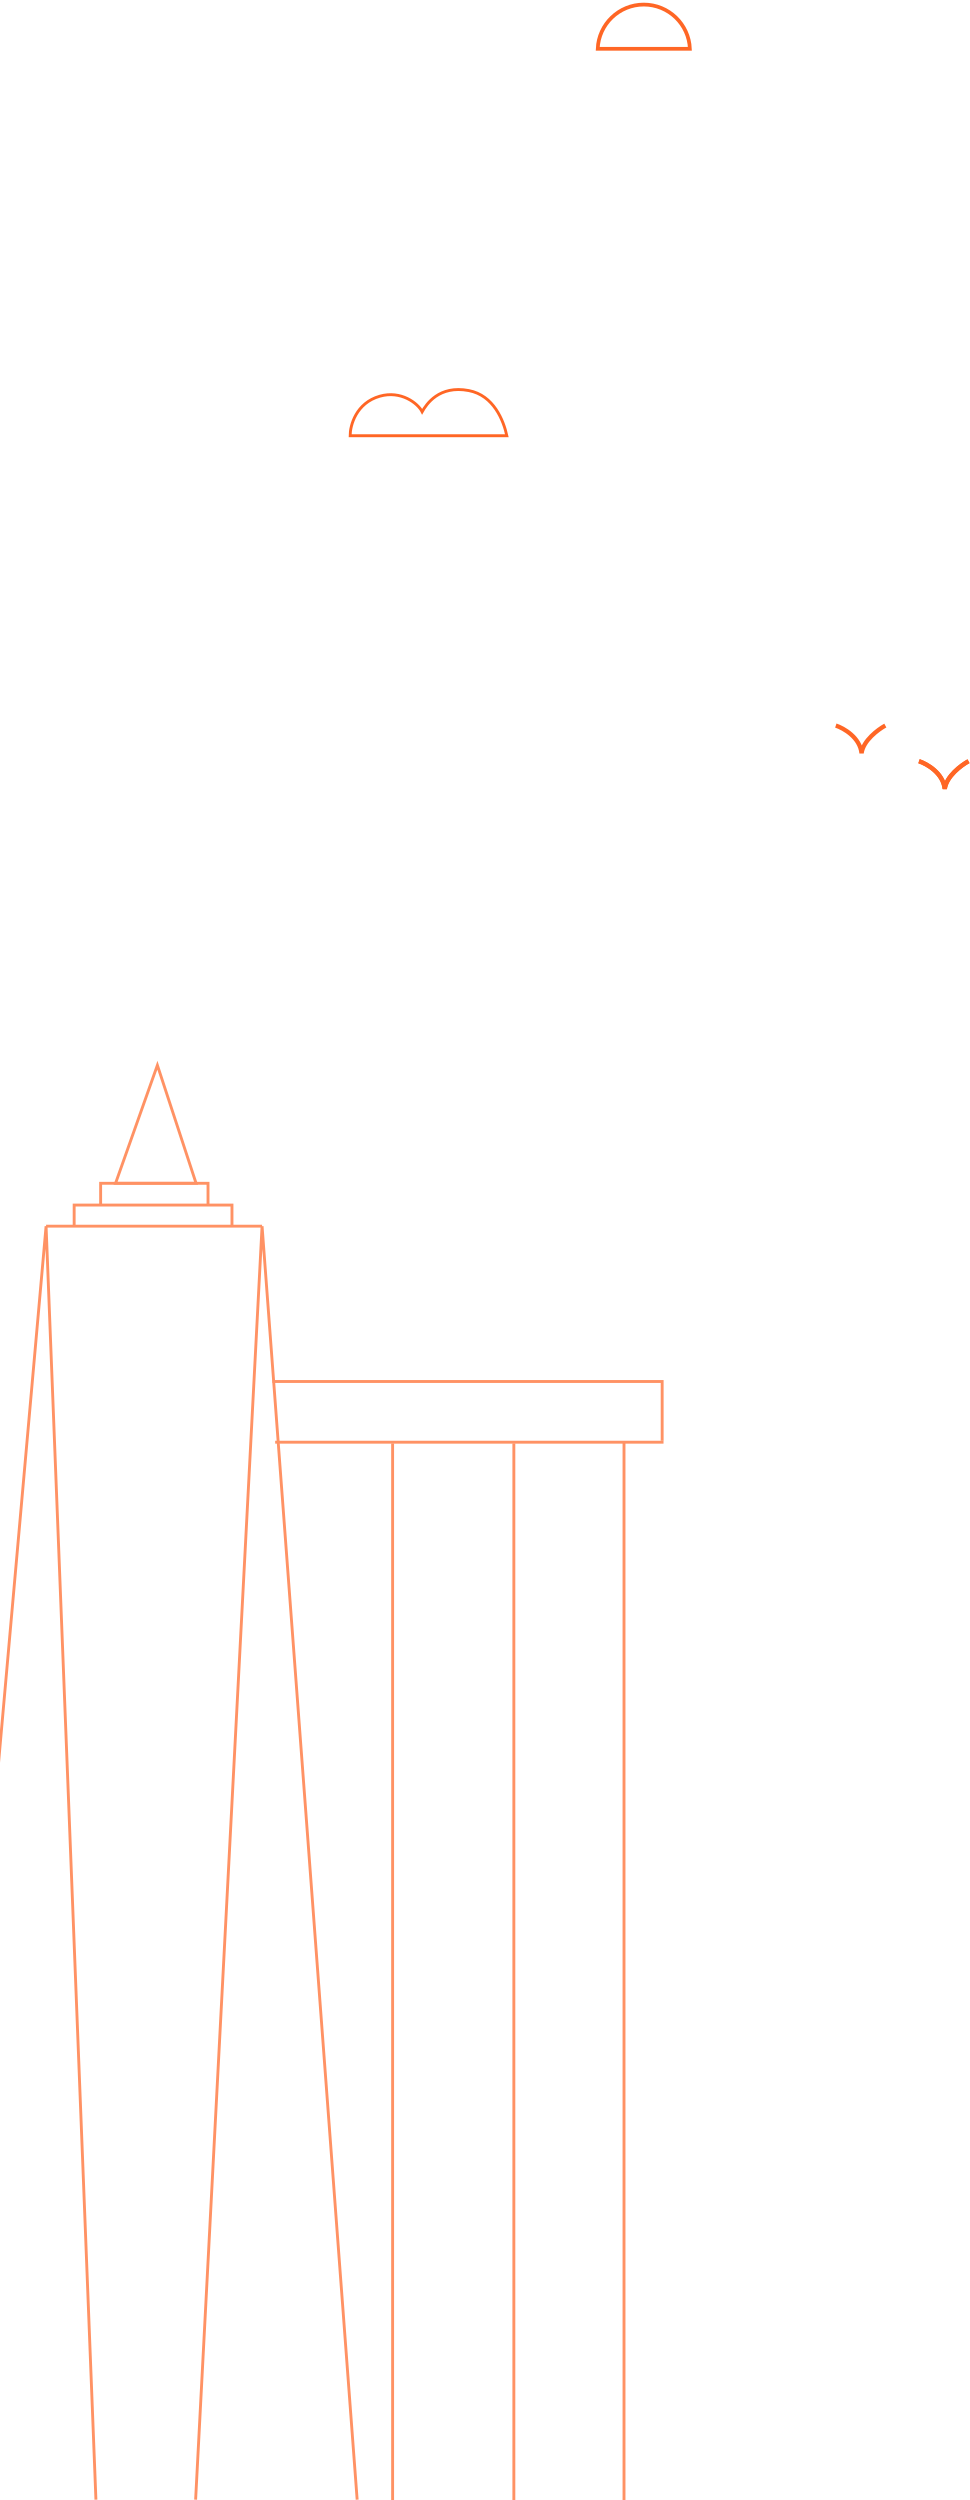
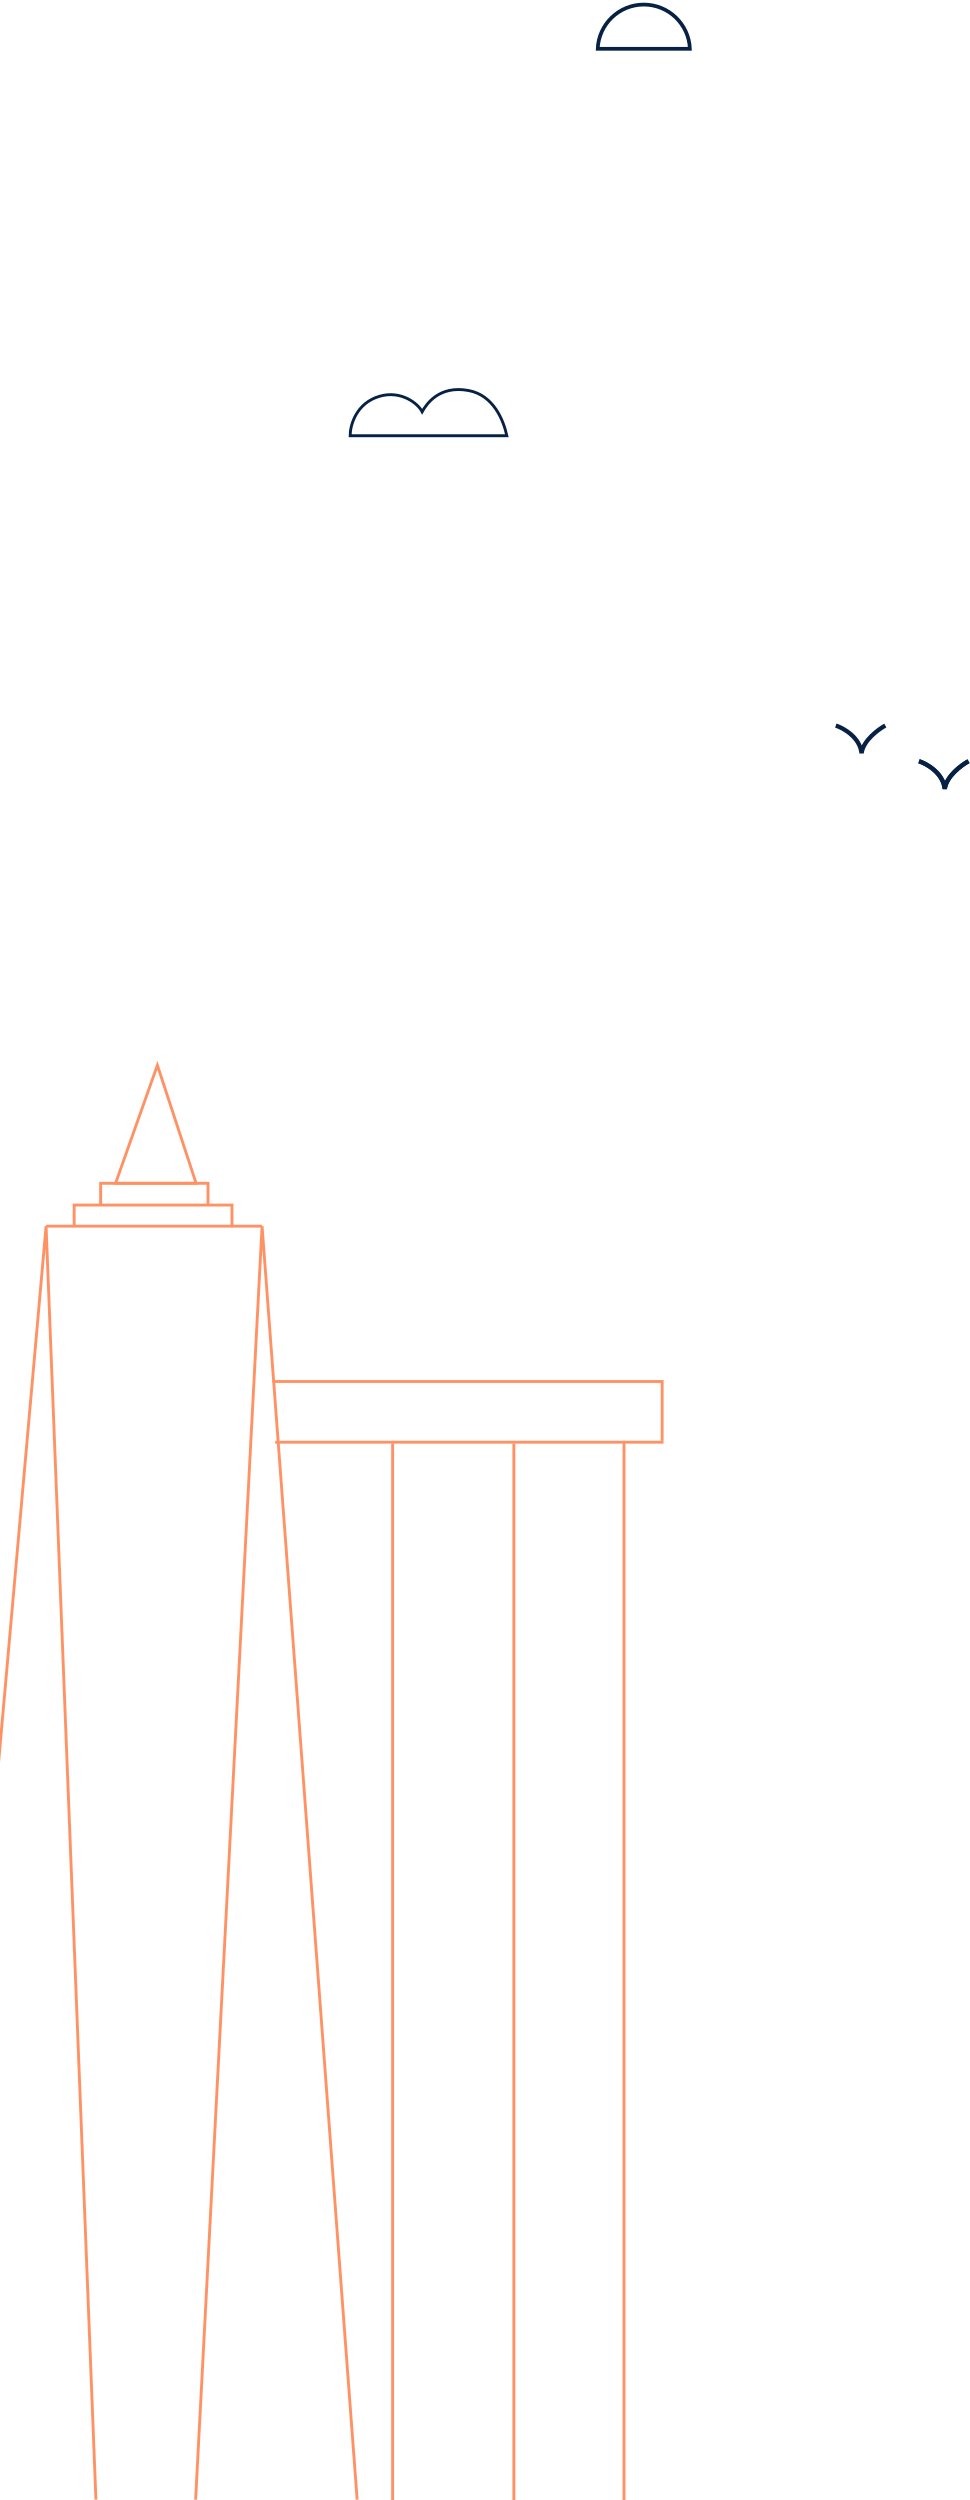
<svg xmlns="http://www.w3.org/2000/svg" width="336" height="866" viewBox="0 0 336 866" fill="none">
  <path d="M95.318 499.579H216.156M216.156 499.579V866M216.156 499.579H229.844" stroke="#FF9264" />
  <path d="M94.374 478.55H229.372V499.09" stroke="#FF9264" />
  <path d="M178 500V866" stroke="#FF9264" />
  <path d="M136 500V762.639V866" stroke="#FF9264" />
  <path d="M-23 864.613L15.961 424.749M15.961 424.749L33.227 865.886M15.961 424.749H90.78M67.76 865.886L90.78 424.749M90.78 424.749L123.718 865.886" stroke="#FF9264" />
  <path d="M25.688 424.749V417.434H80.355V424.749" stroke="#FF9264" />
  <path d="M34.861 417.326V409.892H72.057V417.326" stroke="#FF9264" />
  <path d="M54.519 369L67.924 409.892H40.027L54.519 369Z" stroke="#FF9264" />
-   <path d="M318.342 263.684C321.086 264.598 326.713 267.8 327.262 273.29C327.811 268.898 332.98 265.056 335.495 263.684" stroke="#FF6625" stroke-width="1.5" />
-   <path d="M318.342 263.684C321.086 264.598 326.713 267.8 327.262 273.29C327.811 268.898 332.98 265.056 335.495 263.684" stroke="#FF6625" stroke-width="1.5" />
-   <path d="M289.524 251.333C292.269 252.248 297.895 255.45 298.444 260.939C298.993 256.548 304.162 252.705 306.678 251.333" stroke="#FF6625" stroke-width="1.5" />
-   <path d="M175.573 150.941H121.287C121.287 147.354 123.341 139.595 131.557 137.247C138.893 135.151 144.762 139.693 146.229 142.627C147.696 140.019 152.098 133.335 162.368 135.291C171.059 136.946 174.432 145.724 175.573 150.941Z" stroke="#FF6625" />
-   <path d="M238.977 16.913H207.047C207.388 8.39 214.405 1.585 223.012 1.585C231.619 1.585 238.636 8.39 238.977 16.913Z" stroke="#FF6625" stroke-width="1.3" />
+   <path d="M318.342 263.684C321.086 264.598 326.713 267.8 327.262 273.29C327.811 268.898 332.98 265.056 335.495 263.684" stroke="#072144" stroke-width="1.5" />
+   <path d="M318.342 263.684C321.086 264.598 326.713 267.8 327.262 273.29C327.811 268.898 332.98 265.056 335.495 263.684" stroke="#072144" stroke-width="1.5" />
+   <path d="M289.524 251.333C292.269 252.248 297.895 255.45 298.444 260.939C298.993 256.548 304.162 252.705 306.678 251.333" stroke="#072144" stroke-width="1.5" />
+   <path d="M175.573 150.941H121.287C121.287 147.354 123.341 139.595 131.557 137.247C138.893 135.151 144.762 139.693 146.229 142.627C147.696 140.019 152.098 133.335 162.368 135.291C171.059 136.946 174.432 145.724 175.573 150.941Z" stroke="#072144" />
+   <path d="M238.977 16.913H207.047C207.388 8.39 214.405 1.585 223.012 1.585C231.619 1.585 238.636 8.39 238.977 16.913Z" stroke="#072144" stroke-width="1.3" />
</svg>
